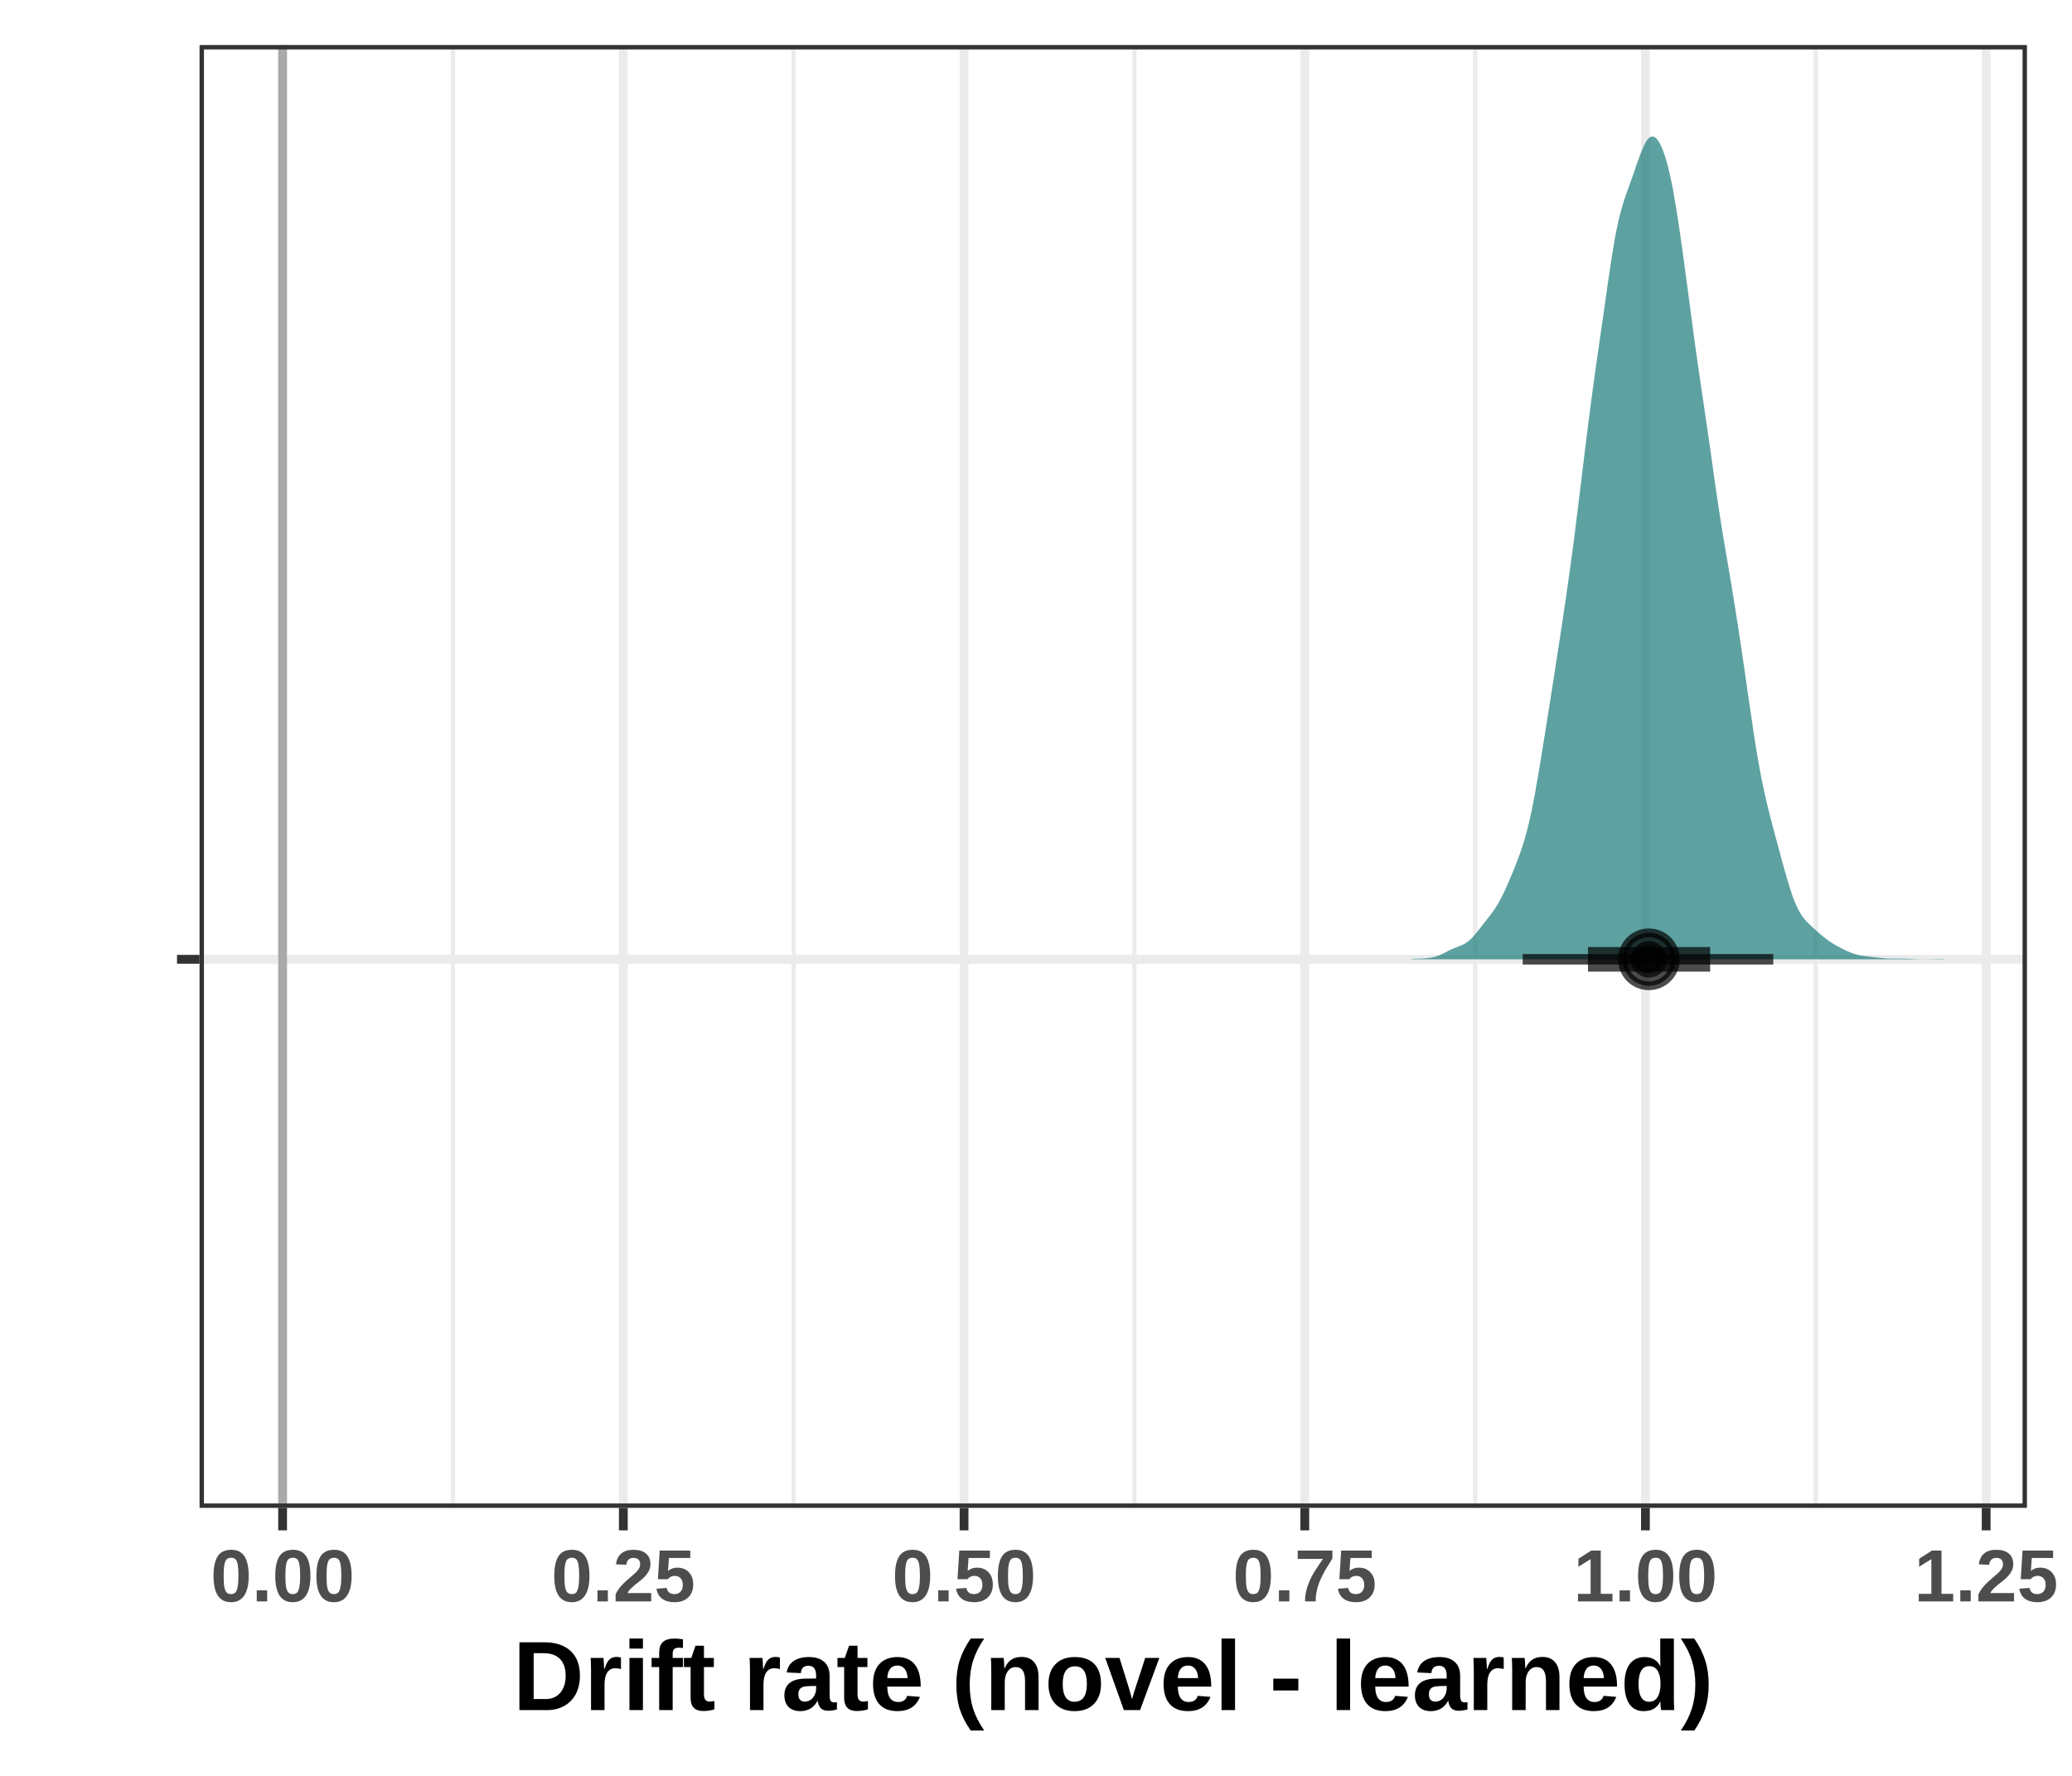
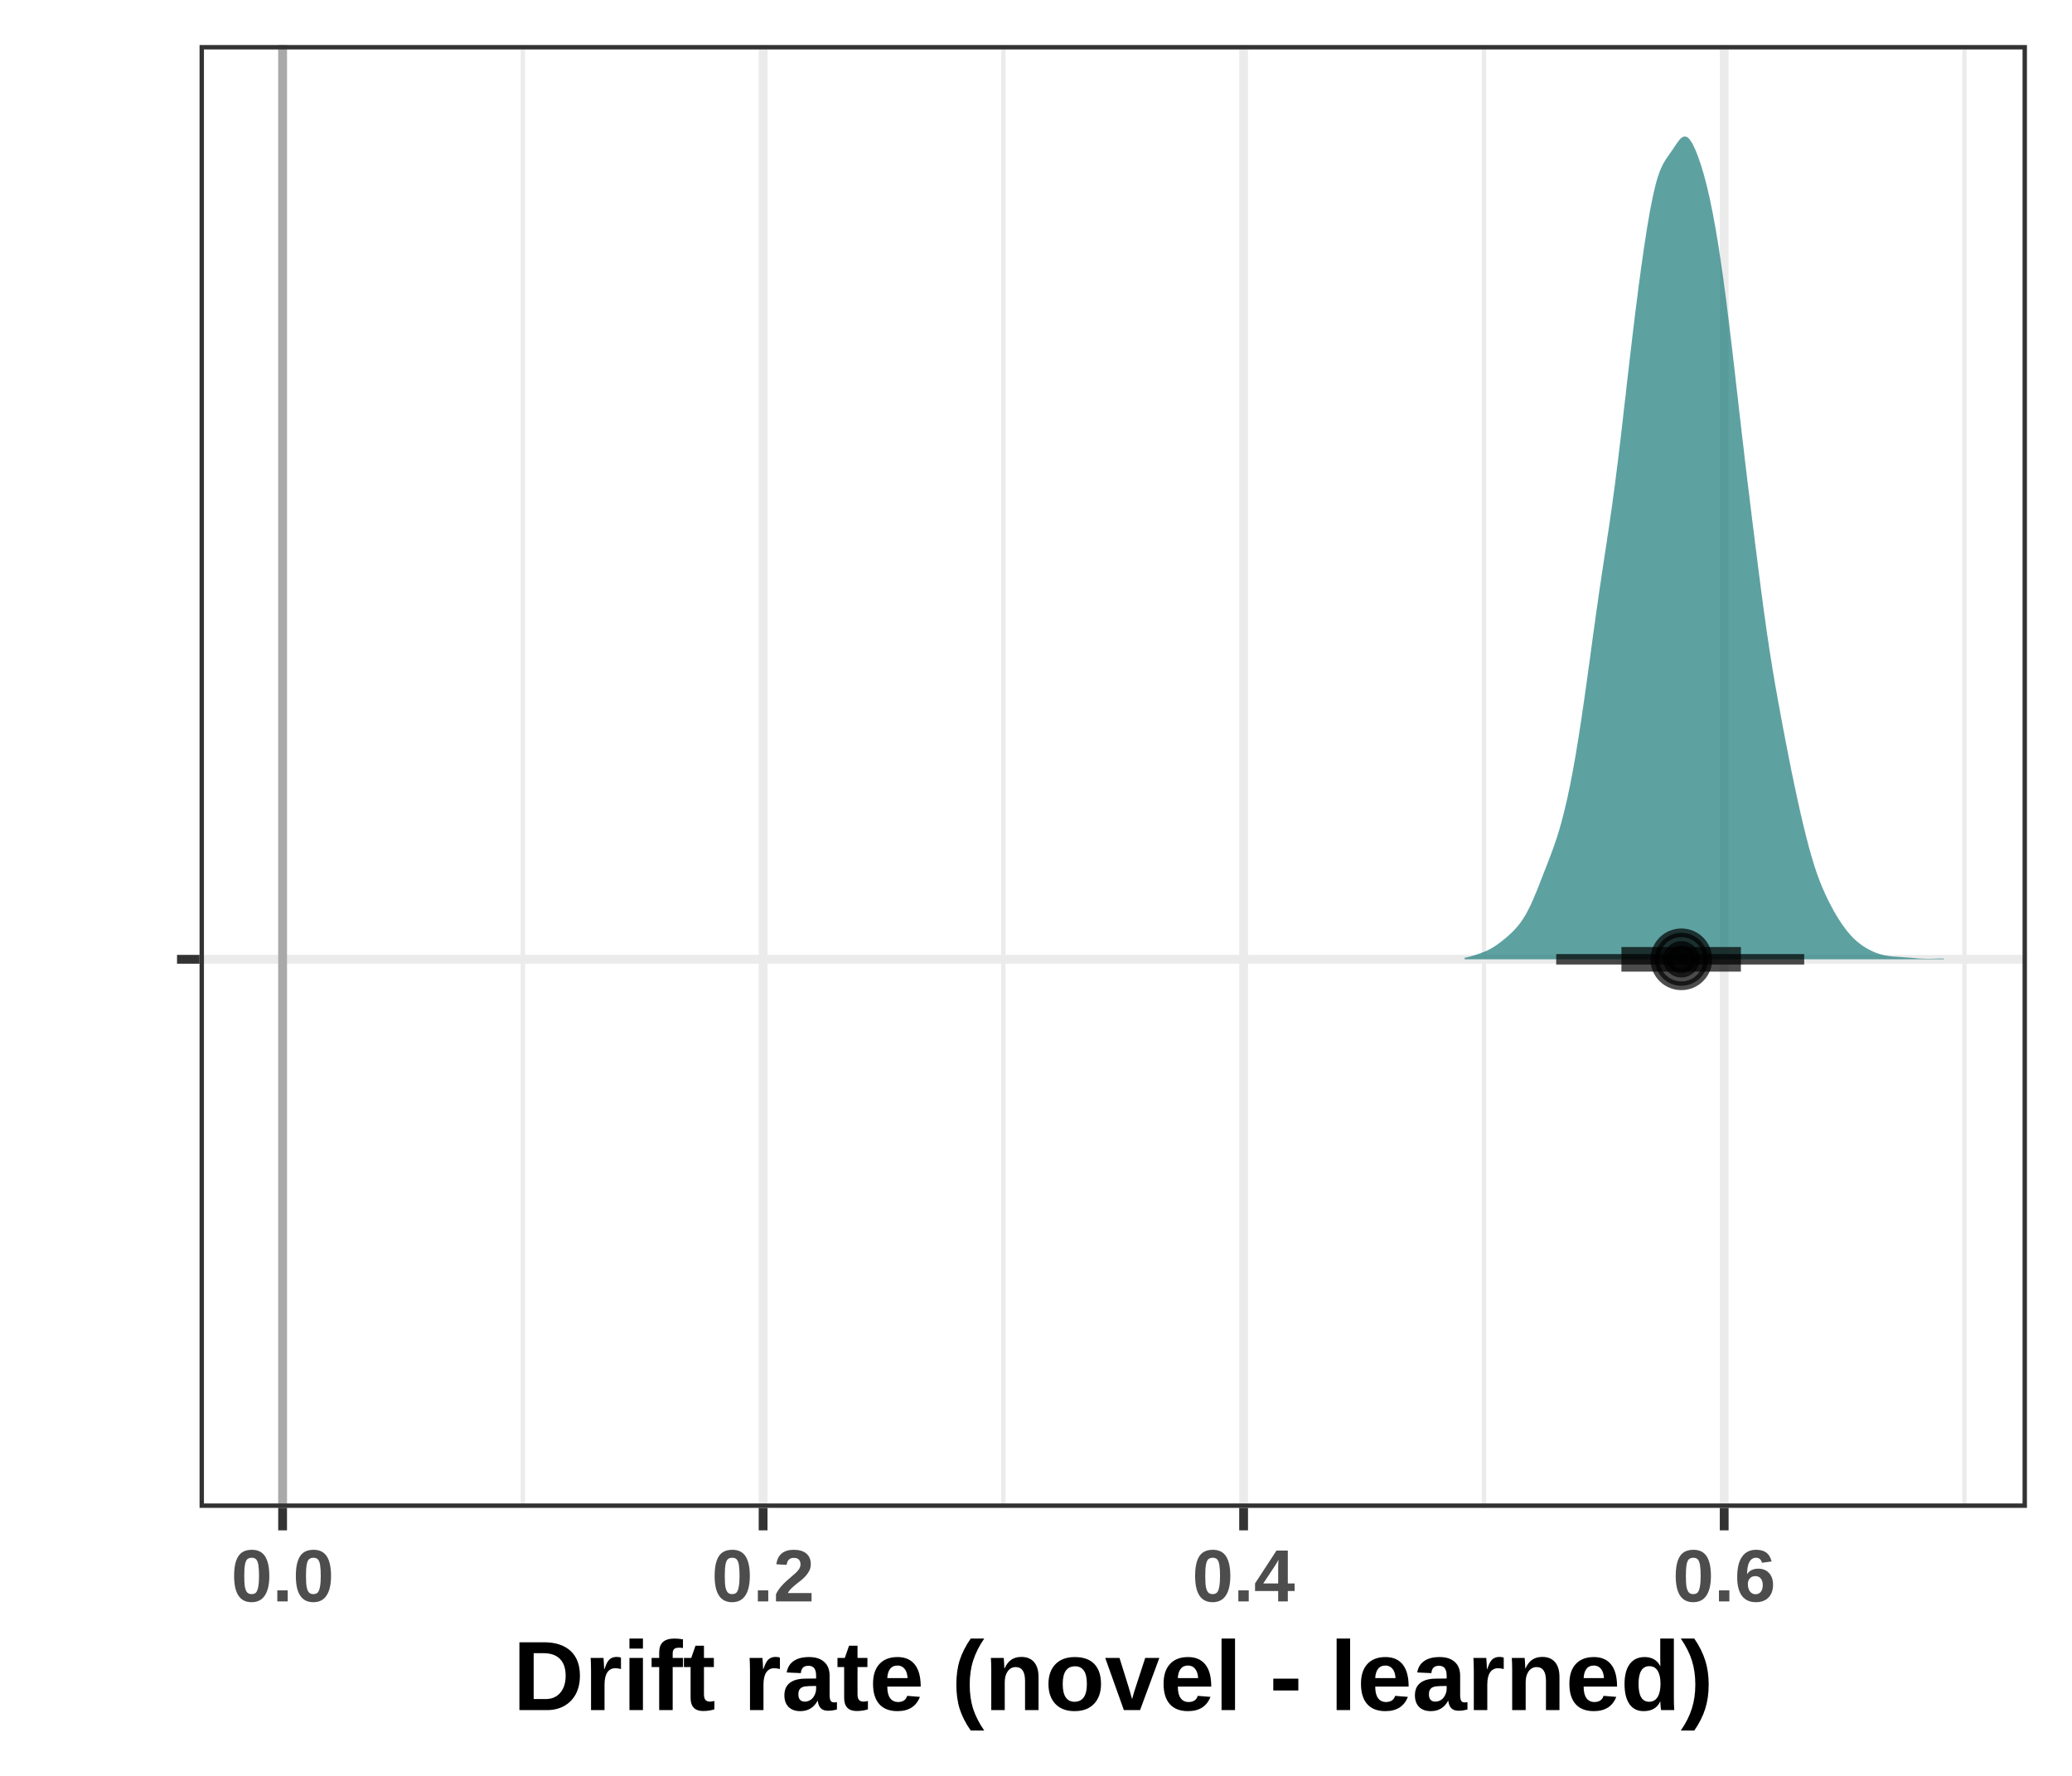
<svg xmlns="http://www.w3.org/2000/svg" width="252.00pt" height="216.00pt" viewBox="0 0 252.00 216.00">
  <g class="svglite">
    <defs>
      <style type="text/css">
    .svglite line, .svglite polyline, .svglite polygon, .svglite path, .svglite rect, .svglite circle {
      fill: none;
      stroke: #000000;
      stroke-linecap: round;
      stroke-linejoin: round;
      stroke-miterlimit: 10.00;
    }
    .svglite text {
      white-space: pre;
    }
    .svglite g.glyphgroup path {
      fill: inherit;
      stroke: none;
    }
  </style>
    </defs>
    <rect width="100%" height="100%" style="stroke: none; fill: #FFFFFF;" />
    <defs>
      <clipPath id="cpMC4wMHwyNTIuMDB8MC4wMHwyMTYuMDA=">
        <rect x="0.00" y="0.00" width="252.00" height="216.00" />
      </clipPath>
    </defs>
    <g clip-path="url(#cpMC4wMHwyNTIuMDB8MC4wMHwyMTYuMDA=)">
      <rect x="0.00" y="0.00" width="252.00" height="216.00" style="stroke-width: 1.07; stroke: #FFFFFF; fill: #FFFFFF;" />
    </g>
    <defs>
      <clipPath id="cpMjQuMjd8MjQ2LjUyfDUuNDh8MTgzLjQw">
        <rect x="24.27" y="5.48" width="222.25" height="177.92" />
      </clipPath>
    </defs>
    <g clip-path="url(#cpMjQuMjd8MjQ2LjUyfDUuNDh8MTgzLjQw)">
      <rect x="24.27" y="5.48" width="222.25" height="177.92" style="stroke-width: 1.07; stroke: none; fill: #FFFFFF;" />
-       <polyline points="55.09,183.40 55.09,5.48 " style="stroke-width: 0.53; stroke: #EBEBEB; stroke-linecap: butt;" />
-       <polyline points="96.53,183.40 96.53,5.48 " style="stroke-width: 0.53; stroke: #EBEBEB; stroke-linecap: butt;" />
-       <polyline points="137.97,183.40 137.97,5.48 " style="stroke-width: 0.53; stroke: #EBEBEB; stroke-linecap: butt;" />
-       <polyline points="179.41,183.40 179.41,5.48 " style="stroke-width: 0.53; stroke: #EBEBEB; stroke-linecap: butt;" />
-       <polyline points="220.84,183.40 220.84,5.48 " style="stroke-width: 0.53; stroke: #EBEBEB; stroke-linecap: butt;" />
+       <polyline points="63.59,183.40 63.59,5.48 " style="stroke-width: 0.53; stroke: #EBEBEB; stroke-linecap: butt;" />
+       <polyline points="122.03,183.40 122.03,5.48 " style="stroke-width: 0.53; stroke: #EBEBEB; stroke-linecap: butt;" />
+       <polyline points="180.48,183.40 180.48,5.48 " style="stroke-width: 0.53; stroke: #EBEBEB; stroke-linecap: butt;" />
+       <polyline points="238.92,183.40 238.92,5.48 " style="stroke-width: 0.53; stroke: #EBEBEB; stroke-linecap: butt;" />
      <polyline points="24.27,116.68 246.52,116.68 " style="stroke-width: 1.07; stroke: #EBEBEB; stroke-linecap: butt;" />
      <polyline points="34.37,183.40 34.37,5.48 " style="stroke-width: 1.07; stroke: #EBEBEB; stroke-linecap: butt;" />
-       <polyline points="75.81,183.40 75.81,5.48 " style="stroke-width: 1.07; stroke: #EBEBEB; stroke-linecap: butt;" />
-       <polyline points="117.25,183.40 117.25,5.48 " style="stroke-width: 1.07; stroke: #EBEBEB; stroke-linecap: butt;" />
-       <polyline points="158.69,183.40 158.69,5.48 " style="stroke-width: 1.07; stroke: #EBEBEB; stroke-linecap: butt;" />
-       <polyline points="200.12,183.40 200.12,5.48 " style="stroke-width: 1.07; stroke: #EBEBEB; stroke-linecap: butt;" />
-       <polyline points="241.56,183.40 241.56,5.48 " style="stroke-width: 1.07; stroke: #EBEBEB; stroke-linecap: butt;" />
-       <polygon points="171.69,116.62 171.82,116.62 171.95,116.62 172.08,116.61 172.21,116.61 172.33,116.61 172.46,116.60 172.59,116.60 172.72,116.59 172.85,116.59 172.98,116.58 173.11,116.58 173.24,116.57 173.37,116.56 173.50,116.55 173.63,116.53 173.76,116.52 173.89,116.50 174.02,116.48 174.15,116.46 174.28,116.43 174.41,116.40 174.54,116.37 174.67,116.33 174.79,116.28 174.92,116.24 175.05,116.19 175.18,116.13 175.31,116.07 175.44,116.01 175.57,115.95 175.70,115.88 175.83,115.82 175.96,115.75 176.09,115.68 176.22,115.62 176.35,115.55 176.48,115.49 176.61,115.43 176.74,115.38 176.87,115.32 177.00,115.27 177.13,115.22 177.25,115.17 177.38,115.12 177.51,115.07 177.64,115.02 177.77,114.97 177.90,114.91 178.03,114.84 178.16,114.77 178.29,114.69 178.42,114.60 178.55,114.51 178.68,114.40 178.81,114.28 178.94,114.16 179.07,114.03 179.20,113.89 179.33,113.74 179.46,113.59 179.58,113.43 179.71,113.27 179.84,113.11 179.97,112.94 180.10,112.78 180.23,112.61 180.36,112.44 180.49,112.28 180.62,112.11 180.75,111.95 180.88,111.78 181.01,111.62 181.14,111.45 181.27,111.28 181.40,111.11 181.53,110.93 181.66,110.75 181.79,110.56 181.92,110.36 182.04,110.16 182.17,109.95 182.30,109.72 182.43,109.49 182.56,109.25 182.69,108.99 182.82,108.73 182.95,108.46 183.08,108.18 183.21,107.89 183.34,107.60 183.47,107.30 183.60,107.00 183.73,106.69 183.86,106.38 183.99,106.07 184.12,105.76 184.25,105.44 184.37,105.11 184.50,104.78 184.63,104.44 184.76,104.09 184.89,103.73 185.02,103.36 185.15,102.97 185.28,102.56 185.41,102.13 185.54,101.67 185.67,101.20 185.80,100.69 185.93,100.16 186.06,99.60 186.19,99.01 186.32,98.39 186.45,97.75 186.58,97.08 186.71,96.39 186.83,95.67 186.96,94.94 187.09,94.19 187.22,93.42 187.35,92.64 187.48,91.85 187.61,91.05 187.74,90.24 187.87,89.43 188.00,88.61 188.13,87.80 188.26,86.98 188.39,86.16 188.52,85.33 188.65,84.51 188.78,83.69 188.91,82.86 189.04,82.04 189.16,81.21 189.29,80.38 189.42,79.54 189.55,78.70 189.68,77.86 189.81,77.01 189.94,76.15 190.07,75.28 190.20,74.41 190.33,73.53 190.46,72.64 190.59,71.74 190.72,70.82 190.85,69.90 190.98,68.96 191.11,68.02 191.24,67.05 191.37,66.08 191.50,65.08 191.62,64.08 191.75,63.05 191.88,62.02 192.01,60.97 192.14,59.91 192.27,58.85 192.40,57.77 192.53,56.70 192.66,55.63 192.79,54.56 192.92,53.51 193.05,52.46 193.18,51.43 193.31,50.42 193.44,49.42 193.57,48.45 193.70,47.49 193.83,46.55 193.95,45.62 194.08,44.71 194.21,43.80 194.34,42.90 194.47,42.00 194.60,41.10 194.73,40.20 194.86,39.30 194.99,38.38 195.12,37.47 195.25,36.55 195.38,35.64 195.51,34.73 195.64,33.84 195.77,32.96 195.90,32.09 196.03,31.26 196.16,30.46 196.29,29.69 196.41,28.97 196.54,28.29 196.67,27.65 196.80,27.05 196.93,26.49 197.06,25.97 197.19,25.49 197.32,25.03 197.45,24.61 197.58,24.21 197.71,23.82 197.84,23.45 197.97,23.09 198.10,22.73 198.23,22.37 198.36,22.00 198.49,21.64 198.62,21.27 198.75,20.90 198.87,20.53 199.00,20.15 199.13,19.78 199.26,19.42 199.39,19.06 199.52,18.72 199.65,18.39 199.78,18.07 199.91,17.78 200.04,17.52 200.17,17.28 200.30,17.08 200.43,16.91 200.56,16.78 200.69,16.68 200.82,16.62 200.95,16.60 201.08,16.61 201.20,16.66 201.33,16.74 201.46,16.85 201.59,17.01 201.72,17.19 201.85,17.41 201.98,17.66 202.11,17.95 202.24,18.26 202.37,18.62 202.50,19.00 202.63,19.42 202.76,19.88 202.89,20.38 203.02,20.92 203.15,21.49 203.28,22.10 203.41,22.75 203.54,23.44 203.66,24.16 203.79,24.92 203.92,25.71 204.05,26.53 204.18,27.39 204.31,28.27 204.44,29.17 204.57,30.09 204.70,31.03 204.83,31.98 204.96,32.95 205.09,33.92 205.22,34.90 205.35,35.88 205.48,36.86 205.61,37.83 205.74,38.80 205.87,39.76 205.99,40.71 206.12,41.65 206.25,42.58 206.38,43.50 206.51,44.41 206.64,45.30 206.77,46.19 206.90,47.08 207.03,47.96 207.16,48.84 207.29,49.72 207.42,50.61 207.55,51.50 207.68,52.39 207.81,53.29 207.94,54.20 208.07,55.11 208.20,56.02 208.33,56.93 208.45,57.84 208.58,58.74 208.71,59.63 208.84,60.51 208.97,61.38 209.10,62.23 209.23,63.07 209.36,63.89 209.49,64.69 209.62,65.49 209.75,66.27 209.88,67.04 210.01,67.80 210.14,68.57 210.27,69.33 210.40,70.09 210.53,70.86 210.66,71.63 210.78,72.42 210.91,73.21 211.04,74.02 211.17,74.84 211.30,75.67 211.43,76.51 211.56,77.36 211.69,78.23 211.82,79.10 211.95,79.98 212.08,80.87 212.21,81.77 212.34,82.67 212.47,83.57 212.60,84.47 212.73,85.36 212.86,86.25 212.99,87.13 213.12,88.00 213.24,88.86 213.37,89.70 213.50,90.52 213.63,91.31 213.76,92.08 213.89,92.83 214.02,93.55 214.15,94.24 214.28,94.90 214.41,95.54 214.54,96.15 214.67,96.74 214.80,97.31 214.93,97.86 215.06,98.39 215.19,98.90 215.32,99.41 215.45,99.90 215.57,100.39 215.70,100.88 215.83,101.36 215.96,101.85 216.09,102.33 216.22,102.81 216.35,103.29 216.48,103.77 216.61,104.25 216.74,104.73 216.87,105.20 217.00,105.67 217.13,106.14 217.26,106.59 217.39,107.03 217.52,107.46 217.65,107.88 217.78,108.29 217.91,108.67 218.03,109.04 218.16,109.39 218.29,109.71 218.42,110.02 218.55,110.30 218.68,110.57 218.81,110.81 218.94,111.04 219.07,111.25 219.20,111.44 219.33,111.62 219.46,111.78 219.59,111.93 219.72,112.08 219.85,112.21 219.98,112.34 220.11,112.47 220.24,112.59 220.36,112.71 220.49,112.83 220.62,112.95 220.75,113.06 220.88,113.18 221.01,113.29 221.14,113.41 221.27,113.52 221.40,113.63 221.53,113.74 221.66,113.85 221.79,113.96 221.92,114.06 222.05,114.16 222.18,114.26 222.31,114.35 222.44,114.45 222.57,114.53 222.70,114.62 222.82,114.70 222.95,114.78 223.08,114.86 223.21,114.94 223.34,115.01 223.47,115.08 223.60,115.15 223.73,115.22 223.86,115.29 223.99,115.36 224.12,115.42 224.25,115.49 224.38,115.55 224.51,115.61 224.64,115.67 224.77,115.73 224.90,115.78 225.03,115.84 225.16,115.89 225.28,115.93 225.41,115.98 225.54,116.02 225.67,116.06 225.80,116.10 225.93,116.13 226.06,116.16 226.19,116.19 226.32,116.22 226.45,116.24 226.58,116.26 226.71,116.28 226.84,116.30 226.97,116.31 227.10,116.33 227.23,116.34 227.36,116.36 227.49,116.37 227.61,116.39 227.74,116.40 227.87,116.42 228.00,116.43 228.13,116.44 228.26,116.46 228.39,116.47 228.52,116.49 228.65,116.50 228.78,116.52 228.91,116.53 229.04,116.54 229.17,116.55 229.30,116.56 229.43,116.57 229.56,116.58 229.69,116.58 229.82,116.59 229.95,116.59 230.07,116.59 230.20,116.59 230.33,116.59 230.46,116.59 230.59,116.59 230.72,116.59 230.85,116.59 230.98,116.59 231.11,116.59 231.24,116.59 231.37,116.59 231.50,116.59 231.63,116.60 231.76,116.60 231.89,116.60 232.02,116.61 232.15,116.61 232.28,116.62 232.40,116.62 232.53,116.63 232.66,116.64 232.79,116.64 232.92,116.65 233.05,116.65 233.18,116.66 233.31,116.66 233.44,116.66 233.57,116.66 233.70,116.67 233.83,116.67 233.96,116.67 234.09,116.67 234.22,116.67 234.35,116.67 234.48,116.67 234.61,116.67 234.74,116.66 234.86,116.66 234.99,116.66 235.12,116.66 235.25,116.65 235.38,116.65 235.51,116.65 235.64,116.65 235.77,116.64 235.90,116.64 236.03,116.64 236.16,116.64 236.29,116.64 236.42,116.64 236.42,116.68 236.29,116.68 236.16,116.68 236.03,116.68 235.90,116.68 235.77,116.68 235.64,116.68 235.51,116.68 235.38,116.68 235.25,116.68 235.12,116.68 234.99,116.68 234.86,116.68 234.74,116.68 234.61,116.68 234.48,116.68 234.35,116.68 234.22,116.68 234.09,116.68 233.96,116.68 233.83,116.68 233.70,116.68 233.57,116.68 233.44,116.68 233.31,116.68 233.18,116.68 233.05,116.68 232.92,116.68 232.79,116.68 232.66,116.68 232.53,116.68 232.40,116.68 232.28,116.68 232.15,116.68 232.02,116.68 231.89,116.68 231.76,116.68 231.63,116.68 231.50,116.68 231.37,116.68 231.24,116.68 231.11,116.68 230.98,116.68 230.85,116.68 230.72,116.68 230.59,116.68 230.46,116.68 230.33,116.68 230.20,116.68 230.07,116.68 229.95,116.68 229.82,116.68 229.69,116.68 229.56,116.68 229.43,116.68 229.30,116.68 229.17,116.68 229.04,116.68 228.91,116.68 228.78,116.68 228.65,116.68 228.52,116.68 228.39,116.68 228.26,116.68 228.13,116.68 228.00,116.68 227.87,116.68 227.74,116.68 227.61,116.68 227.49,116.68 227.36,116.68 227.23,116.68 227.10,116.68 226.97,116.68 226.84,116.68 226.71,116.68 226.58,116.68 226.45,116.68 226.32,116.68 226.19,116.68 226.06,116.68 225.93,116.68 225.80,116.68 225.67,116.68 225.54,116.68 225.41,116.68 225.28,116.68 225.16,116.68 225.03,116.68 224.90,116.68 224.77,116.68 224.64,116.68 224.51,116.68 224.38,116.68 224.25,116.68 224.12,116.68 223.99,116.68 223.86,116.68 223.73,116.68 223.60,116.68 223.47,116.68 223.34,116.68 223.21,116.68 223.08,116.68 222.95,116.68 222.82,116.68 222.70,116.68 222.57,116.68 222.44,116.68 222.31,116.68 222.18,116.68 222.05,116.68 221.92,116.68 221.79,116.68 221.66,116.68 221.53,116.68 221.40,116.68 221.27,116.68 221.14,116.68 221.01,116.68 220.88,116.68 220.75,116.68 220.62,116.68 220.49,116.68 220.36,116.68 220.24,116.68 220.11,116.68 219.98,116.68 219.85,116.68 219.72,116.68 219.59,116.68 219.46,116.68 219.33,116.68 219.20,116.68 219.07,116.68 218.94,116.68 218.81,116.68 218.68,116.68 218.55,116.68 218.42,116.68 218.29,116.68 218.16,116.68 218.03,116.68 217.91,116.68 217.78,116.68 217.65,116.68 217.52,116.68 217.39,116.68 217.26,116.68 217.13,116.68 217.00,116.68 216.87,116.68 216.74,116.68 216.61,116.68 216.48,116.68 216.35,116.68 216.22,116.68 216.09,116.68 215.96,116.68 215.83,116.68 215.70,116.68 215.57,116.68 215.45,116.68 215.32,116.68 215.19,116.68 215.06,116.68 214.93,116.68 214.80,116.68 214.67,116.68 214.54,116.68 214.41,116.68 214.28,116.68 214.15,116.68 214.02,116.68 213.89,116.68 213.76,116.68 213.63,116.68 213.50,116.68 213.37,116.68 213.24,116.68 213.12,116.68 212.99,116.68 212.86,116.68 212.73,116.68 212.60,116.68 212.47,116.68 212.34,116.68 212.21,116.68 212.08,116.68 211.95,116.68 211.82,116.68 211.69,116.68 211.56,116.68 211.43,116.68 211.30,116.68 211.17,116.68 211.04,116.68 210.91,116.68 210.78,116.68 210.66,116.68 210.53,116.68 210.40,116.68 210.27,116.68 210.14,116.68 210.01,116.68 209.88,116.68 209.75,116.68 209.62,116.68 209.49,116.68 209.36,116.68 209.23,116.68 209.10,116.68 208.97,116.68 208.84,116.68 208.71,116.68 208.58,116.68 208.45,116.68 208.33,116.68 208.20,116.68 208.07,116.68 207.94,116.68 207.81,116.68 207.68,116.68 207.55,116.68 207.42,116.68 207.29,116.68 207.16,116.68 207.03,116.68 206.90,116.68 206.77,116.68 206.64,116.68 206.51,116.68 206.38,116.68 206.25,116.68 206.12,116.68 205.99,116.68 205.87,116.68 205.74,116.68 205.61,116.68 205.48,116.68 205.35,116.68 205.22,116.68 205.09,116.68 204.96,116.68 204.83,116.68 204.70,116.68 204.57,116.68 204.44,116.68 204.31,116.68 204.18,116.68 204.05,116.68 203.92,116.68 203.79,116.68 203.66,116.68 203.54,116.68 203.41,116.68 203.28,116.68 203.15,116.68 203.02,116.68 202.89,116.68 202.76,116.68 202.63,116.68 202.50,116.68 202.37,116.68 202.24,116.68 202.11,116.68 201.98,116.68 201.85,116.68 201.72,116.68 201.59,116.68 201.46,116.68 201.33,116.68 201.20,116.68 201.08,116.68 200.95,116.68 200.82,116.68 200.69,116.68 200.56,116.68 200.43,116.68 200.30,116.68 200.17,116.68 200.04,116.68 199.91,116.68 199.78,116.68 199.65,116.68 199.52,116.68 199.39,116.68 199.26,116.68 199.13,116.68 199.00,116.68 198.87,116.68 198.75,116.68 198.62,116.68 198.49,116.68 198.36,116.68 198.23,116.68 198.10,116.68 197.97,116.68 197.84,116.68 197.71,116.68 197.58,116.68 197.45,116.68 197.32,116.68 197.19,116.68 197.06,116.68 196.93,116.68 196.80,116.68 196.67,116.68 196.54,116.68 196.41,116.68 196.29,116.68 196.16,116.68 196.03,116.68 195.90,116.68 195.77,116.68 195.64,116.68 195.51,116.68 195.38,116.68 195.25,116.68 195.12,116.68 194.99,116.68 194.86,116.68 194.73,116.68 194.60,116.68 194.47,116.68 194.34,116.68 194.21,116.68 194.08,116.68 193.95,116.68 193.83,116.68 193.70,116.68 193.57,116.68 193.44,116.68 193.31,116.68 193.18,116.68 193.05,116.68 192.92,116.68 192.79,116.68 192.66,116.68 192.53,116.68 192.40,116.68 192.27,116.68 192.14,116.68 192.01,116.68 191.88,116.68 191.75,116.68 191.62,116.68 191.50,116.68 191.37,116.68 191.24,116.68 191.11,116.68 190.98,116.68 190.85,116.68 190.72,116.68 190.59,116.68 190.46,116.68 190.33,116.68 190.20,116.68 190.07,116.68 189.94,116.68 189.81,116.68 189.68,116.68 189.55,116.68 189.42,116.68 189.29,116.68 189.16,116.68 189.04,116.68 188.91,116.68 188.78,116.68 188.65,116.68 188.52,116.68 188.39,116.68 188.26,116.68 188.13,116.68 188.00,116.68 187.87,116.68 187.74,116.68 187.61,116.68 187.48,116.68 187.35,116.68 187.22,116.68 187.09,116.68 186.96,116.68 186.83,116.68 186.71,116.68 186.58,116.68 186.45,116.68 186.32,116.68 186.19,116.68 186.06,116.68 185.93,116.68 185.80,116.68 185.67,116.68 185.54,116.68 185.41,116.68 185.28,116.68 185.15,116.68 185.02,116.68 184.89,116.68 184.76,116.68 184.63,116.68 184.50,116.68 184.37,116.68 184.25,116.68 184.12,116.68 183.99,116.68 183.86,116.68 183.73,116.68 183.60,116.68 183.47,116.68 183.34,116.68 183.21,116.68 183.08,116.68 182.95,116.68 182.82,116.68 182.69,116.68 182.56,116.68 182.43,116.68 182.30,116.68 182.17,116.68 182.04,116.68 181.92,116.68 181.79,116.68 181.66,116.68 181.53,116.68 181.40,116.68 181.27,116.68 181.14,116.68 181.01,116.68 180.88,116.68 180.75,116.68 180.62,116.68 180.49,116.68 180.36,116.68 180.23,116.68 180.10,116.68 179.97,116.68 179.84,116.68 179.71,116.68 179.58,116.68 179.46,116.68 179.33,116.68 179.20,116.68 179.07,116.68 178.94,116.68 178.81,116.68 178.68,116.68 178.55,116.68 178.42,116.68 178.29,116.68 178.16,116.68 178.03,116.68 177.90,116.68 177.77,116.68 177.64,116.68 177.51,116.68 177.38,116.68 177.25,116.68 177.13,116.68 177.00,116.68 176.87,116.68 176.74,116.68 176.61,116.68 176.48,116.68 176.35,116.68 176.22,116.68 176.09,116.68 175.96,116.68 175.83,116.68 175.70,116.68 175.57,116.68 175.44,116.68 175.31,116.68 175.18,116.68 175.05,116.68 174.92,116.68 174.79,116.68 174.67,116.68 174.54,116.68 174.41,116.68 174.28,116.68 174.15,116.68 174.02,116.68 173.89,116.68 173.76,116.68 173.63,116.68 173.50,116.68 173.37,116.68 173.24,116.68 173.11,116.68 172.98,116.68 172.85,116.68 172.72,116.68 172.59,116.68 172.46,116.68 172.33,116.68 172.21,116.68 172.08,116.68 171.95,116.68 171.82,116.68 171.69,116.68 " style="stroke-width: 2.13; stroke: none; fill: #1A7A7A; fill-opacity: 0.70;" />
-       <line x1="185.19" y1="116.68" x2="215.67" y2="116.68" style="stroke-width: 1.28; stroke: #000000; stroke-opacity: 0.70; stroke-linecap: butt;" />
-       <line x1="193.13" y1="116.68" x2="207.99" y2="116.68" style="stroke-width: 2.99; stroke: #000000; stroke-opacity: 0.70; stroke-linecap: butt;" />
-       <circle cx="200.54" cy="116.68" r="1.68" style="stroke-width: 1.06; stroke: #000000; stroke-opacity: 0.70; fill: #000000; fill-opacity: 0.70;" />
-       <circle cx="200.54" cy="116.68" r="3.22" style="stroke-width: 1.06; stroke: #000000; stroke-opacity: 0.70; fill: #000000; fill-opacity: 0.70;" />
+       <polyline points="92.81,183.40 92.81,5.48 " style="stroke-width: 1.07; stroke: #EBEBEB; stroke-linecap: butt;" />
+       <polyline points="151.25,183.40 151.25,5.48 " style="stroke-width: 1.07; stroke: #EBEBEB; stroke-linecap: butt;" />
+       <polyline points="209.70,183.40 209.70,5.48 " style="stroke-width: 1.07; stroke: #EBEBEB; stroke-linecap: butt;" />
+       <polygon points="178.13,116.49 178.25,116.47 178.37,116.44 178.48,116.42 178.60,116.39 178.72,116.36 178.83,116.33 178.95,116.30 179.07,116.26 179.18,116.23 179.30,116.19 179.42,116.16 179.53,116.12 179.65,116.08 179.77,116.04 179.88,116.00 180.00,115.96 180.12,115.92 180.23,115.87 180.35,115.83 180.47,115.78 180.58,115.74 180.70,115.69 180.82,115.63 180.93,115.58 181.05,115.52 181.17,115.46 181.28,115.40 181.40,115.34 181.52,115.27 181.63,115.20 181.75,115.12 181.87,115.05 181.98,114.97 182.10,114.89 182.21,114.80 182.33,114.72 182.45,114.63 182.56,114.54 182.68,114.45 182.80,114.36 182.91,114.26 183.03,114.17 183.15,114.07 183.26,113.97 183.38,113.87 183.50,113.76 183.61,113.66 183.73,113.55 183.85,113.44 183.96,113.33 184.08,113.21 184.20,113.09 184.31,112.96 184.43,112.83 184.55,112.69 184.66,112.55 184.78,112.41 184.90,112.25 185.01,112.09 185.13,111.92 185.25,111.75 185.36,111.56 185.48,111.37 185.60,111.17 185.71,110.96 185.83,110.74 185.94,110.51 186.06,110.28 186.18,110.03 186.29,109.78 186.41,109.52 186.53,109.25 186.64,108.97 186.76,108.69 186.88,108.41 186.99,108.12 187.11,107.83 187.23,107.53 187.34,107.23 187.46,106.93 187.58,106.63 187.69,106.33 187.81,106.04 187.93,105.74 188.04,105.44 188.16,105.14 188.28,104.83 188.39,104.53 188.51,104.23 188.63,103.92 188.74,103.60 188.86,103.29 188.98,102.96 189.09,102.63 189.21,102.28 189.33,101.93 189.44,101.57 189.56,101.19 189.68,100.80 189.79,100.40 189.91,99.98 190.02,99.55 190.14,99.10 190.26,98.63 190.37,98.15 190.49,97.65 190.61,97.14 190.72,96.60 190.84,96.05 190.96,95.48 191.07,94.89 191.19,94.29 191.31,93.66 191.42,93.02 191.54,92.36 191.66,91.68 191.77,90.99 191.89,90.27 192.01,89.54 192.12,88.80 192.24,88.04 192.36,87.26 192.47,86.47 192.59,85.67 192.71,84.86 192.82,84.04 192.94,83.21 193.06,82.37 193.17,81.53 193.29,80.68 193.41,79.83 193.52,78.97 193.64,78.12 193.75,77.27 193.87,76.43 193.99,75.59 194.10,74.75 194.22,73.93 194.34,73.11 194.45,72.30 194.57,71.50 194.69,70.71 194.80,69.93 194.92,69.15 195.04,68.38 195.15,67.62 195.27,66.85 195.39,66.08 195.50,65.31 195.62,64.53 195.74,63.74 195.85,62.95 195.97,62.13 196.09,61.30 196.20,60.45 196.32,59.59 196.44,58.70 196.55,57.80 196.67,56.87 196.79,55.93 196.90,54.98 197.02,54.01 197.14,53.02 197.25,52.03 197.37,51.02 197.48,50.01 197.60,49.00 197.72,47.98 197.83,46.96 197.95,45.94 198.07,44.93 198.18,43.93 198.30,42.92 198.42,41.93 198.53,40.95 198.65,39.98 198.77,39.02 198.88,38.07 199.00,37.14 199.12,36.22 199.23,35.31 199.35,34.42 199.47,33.55 199.58,32.69 199.70,31.85 199.82,31.03 199.93,30.23 200.05,29.45 200.17,28.69 200.28,27.95 200.40,27.24 200.52,26.55 200.63,25.89 200.75,25.26 200.87,24.66 200.98,24.09 201.10,23.55 201.22,23.04 201.33,22.57 201.45,22.13 201.56,21.73 201.68,21.36 201.80,21.02 201.91,20.72 202.03,20.44 202.15,20.19 202.26,19.96 202.38,19.75 202.50,19.55 202.61,19.37 202.73,19.19 202.85,19.03 202.96,18.86 203.08,18.69 203.20,18.53 203.31,18.36 203.43,18.19 203.55,18.01 203.66,17.84 203.78,17.66 203.90,17.49 204.01,17.33 204.13,17.17 204.25,17.02 204.36,16.89 204.48,16.79 204.60,16.70 204.71,16.64 204.83,16.61 204.95,16.60 205.06,16.62 205.18,16.67 205.29,16.75 205.41,16.86 205.53,17.00 205.64,17.16 205.76,17.34 205.88,17.55 205.99,17.79 206.11,18.04 206.23,18.30 206.34,18.59 206.46,18.89 206.58,19.21 206.69,19.54 206.81,19.88 206.93,20.25 207.04,20.63 207.16,21.02 207.28,21.44 207.39,21.87 207.51,22.32 207.63,22.79 207.74,23.28 207.86,23.79 207.98,24.32 208.09,24.87 208.21,25.45 208.33,26.04 208.44,26.66 208.56,27.30 208.68,27.96 208.79,28.64 208.91,29.35 209.03,30.08 209.14,30.83 209.26,31.60 209.37,32.39 209.49,33.20 209.61,34.04 209.72,34.89 209.84,35.77 209.96,36.67 210.07,37.58 210.19,38.52 210.31,39.46 210.42,40.43 210.54,41.41 210.66,42.40 210.77,43.40 210.89,44.41 211.01,45.42 211.12,46.44 211.24,47.46 211.36,48.48 211.47,49.51 211.59,50.52 211.71,51.54 211.82,52.55 211.94,53.55 212.06,54.55 212.17,55.53 212.29,56.52 212.41,57.49 212.52,58.46 212.64,59.42 212.76,60.37 212.87,61.32 212.99,62.27 213.10,63.21 213.22,64.14 213.34,65.08 213.45,66.01 213.57,66.94 213.69,67.86 213.80,68.78 213.92,69.70 214.04,70.60 214.15,71.50 214.27,72.39 214.39,73.27 214.50,74.14 214.62,74.99 214.74,75.83 214.85,76.65 214.97,77.45 215.09,78.24 215.20,79.00 215.32,79.76 215.44,80.49 215.55,81.21 215.67,81.91 215.79,82.60 215.90,83.28 216.02,83.94 216.14,84.60 216.25,85.25 216.37,85.89 216.49,86.52 216.60,87.15 216.72,87.77 216.83,88.39 216.95,89.01 217.07,89.62 217.18,90.23 217.30,90.83 217.42,91.43 217.53,92.02 217.65,92.61 217.77,93.19 217.88,93.77 218.00,94.34 218.12,94.91 218.23,95.47 218.35,96.02 218.47,96.56 218.58,97.10 218.70,97.63 218.82,98.16 218.93,98.67 219.05,99.18 219.17,99.69 219.28,100.18 219.40,100.67 219.52,101.14 219.63,101.61 219.75,102.07 219.87,102.52 219.98,102.96 220.10,103.38 220.22,103.80 220.33,104.20 220.45,104.60 220.57,104.98 220.68,105.35 220.80,105.70 220.91,106.05 221.03,106.38 221.15,106.70 221.26,107.01 221.38,107.32 221.50,107.61 221.61,107.89 221.73,108.16 221.85,108.43 221.96,108.69 222.08,108.94 222.20,109.19 222.31,109.43 222.43,109.66 222.55,109.89 222.66,110.11 222.78,110.33 222.90,110.55 223.01,110.76 223.13,110.97 223.25,111.17 223.36,111.37 223.48,111.56 223.60,111.75 223.71,111.93 223.83,112.11 223.95,112.29 224.06,112.46 224.18,112.62 224.30,112.78 224.41,112.94 224.53,113.09 224.64,113.24 224.76,113.38 224.88,113.52 224.99,113.65 225.11,113.78 225.23,113.91 225.34,114.03 225.46,114.15 225.58,114.26 225.69,114.36 225.81,114.47 225.93,114.57 226.04,114.66 226.16,114.75 226.28,114.84 226.39,114.93 226.51,115.01 226.63,115.09 226.74,115.16 226.86,115.24 226.98,115.31 227.09,115.37 227.21,115.44 227.33,115.50 227.44,115.56 227.56,115.62 227.68,115.68 227.79,115.73 227.91,115.78 228.03,115.83 228.14,115.88 228.26,115.92 228.38,115.96 228.49,116.00 228.61,116.04 228.72,116.07 228.84,116.10 228.96,116.13 229.07,116.16 229.19,116.19 229.31,116.21 229.42,116.23 229.54,116.25 229.66,116.27 229.77,116.29 229.89,116.30 230.01,116.31 230.12,116.33 230.24,116.34 230.36,116.35 230.47,116.36 230.59,116.36 230.71,116.37 230.82,116.38 230.94,116.39 231.06,116.40 231.17,116.40 231.29,116.41 231.41,116.42 231.52,116.43 231.64,116.44 231.76,116.45 231.87,116.46 231.99,116.46 232.11,116.47 232.22,116.48 232.34,116.49 232.45,116.50 232.57,116.51 232.69,116.52 232.80,116.53 232.92,116.54 233.04,116.55 233.15,116.56 233.27,116.57 233.39,116.58 233.50,116.59 233.62,116.59 233.74,116.60 233.85,116.60 233.97,116.61 234.09,116.61 234.20,116.61 234.32,116.62 234.44,116.62 234.55,116.62 234.67,116.62 234.79,116.62 234.90,116.61 235.02,116.61 235.14,116.61 235.25,116.61 235.37,116.60 235.49,116.60 235.60,116.60 235.72,116.60 235.84,116.59 235.95,116.59 236.07,116.59 236.19,116.59 236.30,116.59 236.42,116.59 236.42,116.68 236.30,116.68 236.19,116.68 236.07,116.68 235.95,116.68 235.84,116.68 235.72,116.68 235.60,116.68 235.49,116.68 235.37,116.68 235.25,116.68 235.14,116.68 235.02,116.68 234.90,116.68 234.79,116.68 234.67,116.68 234.55,116.68 234.44,116.68 234.32,116.68 234.20,116.68 234.09,116.68 233.97,116.68 233.85,116.68 233.74,116.68 233.62,116.68 233.50,116.68 233.39,116.68 233.27,116.68 233.15,116.68 233.04,116.68 232.92,116.68 232.80,116.68 232.69,116.68 232.57,116.68 232.45,116.68 232.34,116.68 232.22,116.68 232.11,116.68 231.99,116.68 231.87,116.68 231.76,116.68 231.64,116.68 231.52,116.68 231.41,116.68 231.29,116.68 231.17,116.68 231.06,116.68 230.94,116.68 230.82,116.68 230.71,116.68 230.59,116.68 230.47,116.68 230.36,116.68 230.24,116.68 230.12,116.68 230.01,116.68 229.89,116.68 229.77,116.68 229.66,116.68 229.54,116.68 229.42,116.68 229.31,116.68 229.19,116.68 229.07,116.68 228.96,116.68 228.84,116.68 228.72,116.68 228.61,116.68 228.49,116.68 228.38,116.68 228.26,116.68 228.14,116.68 228.03,116.68 227.91,116.68 227.79,116.68 227.68,116.68 227.56,116.68 227.44,116.68 227.33,116.68 227.21,116.68 227.09,116.68 226.98,116.68 226.86,116.68 226.74,116.68 226.63,116.68 226.51,116.68 226.39,116.68 226.28,116.68 226.16,116.68 226.04,116.68 225.93,116.68 225.81,116.68 225.69,116.68 225.58,116.68 225.46,116.68 225.34,116.68 225.23,116.68 225.11,116.68 224.99,116.68 224.88,116.68 224.76,116.68 224.64,116.68 224.53,116.68 224.41,116.68 224.30,116.68 224.18,116.68 224.06,116.68 223.95,116.68 223.83,116.68 223.71,116.68 223.60,116.68 223.48,116.68 223.36,116.68 223.25,116.68 223.13,116.68 223.01,116.68 222.90,116.68 222.78,116.68 222.66,116.68 222.55,116.68 222.43,116.68 222.31,116.68 222.20,116.68 222.08,116.68 221.96,116.68 221.85,116.68 221.73,116.68 221.61,116.68 221.50,116.68 221.38,116.68 221.26,116.68 221.15,116.68 221.03,116.68 220.91,116.68 220.80,116.68 220.68,116.68 220.57,116.68 220.45,116.68 220.33,116.68 220.22,116.68 220.10,116.68 219.98,116.68 219.87,116.68 219.75,116.68 219.63,116.68 219.52,116.68 219.40,116.68 219.28,116.68 219.17,116.68 219.05,116.68 218.93,116.68 218.82,116.68 218.70,116.68 218.58,116.68 218.47,116.68 218.35,116.68 218.23,116.68 218.12,116.68 218.00,116.68 217.88,116.68 217.77,116.68 217.65,116.68 217.53,116.68 217.42,116.68 217.30,116.68 217.18,116.68 217.07,116.68 216.95,116.68 216.83,116.68 216.72,116.68 216.60,116.68 216.49,116.68 216.37,116.68 216.25,116.68 216.14,116.68 216.02,116.68 215.90,116.68 215.79,116.68 215.67,116.68 215.55,116.68 215.44,116.68 215.32,116.68 215.20,116.68 215.09,116.68 214.97,116.68 214.85,116.68 214.74,116.68 214.62,116.68 214.50,116.68 214.39,116.68 214.27,116.68 214.15,116.68 214.04,116.68 213.92,116.68 213.80,116.68 213.69,116.68 213.57,116.68 213.45,116.68 213.34,116.68 213.22,116.68 213.10,116.68 212.99,116.68 212.87,116.68 212.76,116.68 212.64,116.68 212.52,116.68 212.41,116.68 212.29,116.68 212.17,116.68 212.06,116.68 211.94,116.68 211.82,116.68 211.71,116.68 211.59,116.68 211.47,116.68 211.36,116.68 211.24,116.68 211.12,116.68 211.01,116.68 210.89,116.68 210.77,116.68 210.66,116.68 210.54,116.68 210.42,116.68 210.31,116.68 210.19,116.68 210.07,116.68 209.96,116.68 209.84,116.68 209.72,116.68 209.61,116.68 209.49,116.68 209.37,116.68 209.26,116.68 209.14,116.68 209.03,116.68 208.91,116.68 208.79,116.68 208.68,116.68 208.56,116.68 208.44,116.68 208.33,116.68 208.21,116.68 208.09,116.68 207.98,116.68 207.86,116.68 207.74,116.68 207.63,116.68 207.51,116.68 207.39,116.68 207.28,116.68 207.16,116.68 207.04,116.68 206.93,116.68 206.81,116.68 206.69,116.68 206.58,116.68 206.46,116.68 206.34,116.68 206.23,116.68 206.11,116.68 205.99,116.68 205.88,116.68 205.76,116.68 205.64,116.68 205.53,116.68 205.41,116.68 205.29,116.68 205.18,116.68 205.06,116.68 204.95,116.68 204.83,116.68 204.71,116.68 204.60,116.68 204.48,116.68 204.36,116.68 204.25,116.68 204.13,116.68 204.01,116.68 203.90,116.68 203.78,116.68 203.66,116.68 203.55,116.68 203.43,116.68 203.31,116.68 203.20,116.68 203.08,116.68 202.96,116.68 202.85,116.68 202.73,116.68 202.61,116.68 202.50,116.68 202.38,116.68 202.26,116.68 202.15,116.68 202.03,116.68 201.91,116.68 201.80,116.68 201.68,116.68 201.56,116.68 201.45,116.68 201.33,116.68 201.22,116.68 201.10,116.68 200.98,116.68 200.87,116.68 200.75,116.68 200.63,116.68 200.52,116.68 200.40,116.68 200.28,116.68 200.17,116.68 200.05,116.68 199.93,116.68 199.82,116.68 199.70,116.68 199.58,116.68 199.47,116.68 199.35,116.68 199.23,116.68 199.12,116.68 199.00,116.68 198.88,116.68 198.77,116.68 198.65,116.68 198.53,116.68 198.42,116.68 198.30,116.68 198.18,116.68 198.07,116.68 197.95,116.68 197.83,116.68 197.72,116.68 197.60,116.68 197.48,116.68 197.37,116.68 197.25,116.68 197.14,116.68 197.02,116.68 196.90,116.68 196.79,116.68 196.67,116.68 196.55,116.68 196.44,116.68 196.32,116.68 196.20,116.68 196.09,116.68 195.97,116.68 195.85,116.68 195.74,116.68 195.62,116.68 195.50,116.68 195.39,116.68 195.27,116.68 195.15,116.68 195.04,116.68 194.92,116.68 194.80,116.68 194.69,116.68 194.57,116.68 194.45,116.68 194.34,116.68 194.22,116.68 194.10,116.68 193.99,116.68 193.87,116.68 193.75,116.68 193.64,116.68 193.52,116.68 193.41,116.68 193.29,116.68 193.17,116.68 193.06,116.68 192.94,116.68 192.82,116.68 192.71,116.68 192.59,116.68 192.47,116.68 192.36,116.68 192.24,116.68 192.12,116.68 192.01,116.68 191.89,116.68 191.77,116.68 191.66,116.68 191.54,116.68 191.42,116.68 191.31,116.68 191.19,116.68 191.07,116.68 190.96,116.68 190.84,116.68 190.72,116.68 190.61,116.68 190.49,116.68 190.37,116.68 190.26,116.68 190.14,116.68 190.02,116.68 189.91,116.68 189.79,116.68 189.68,116.68 189.56,116.68 189.44,116.68 189.33,116.68 189.21,116.68 189.09,116.68 188.98,116.68 188.86,116.68 188.74,116.68 188.63,116.68 188.51,116.68 188.39,116.68 188.28,116.68 188.16,116.68 188.04,116.68 187.93,116.68 187.81,116.68 187.69,116.68 187.58,116.68 187.46,116.68 187.34,116.68 187.23,116.68 187.11,116.68 186.99,116.68 186.88,116.68 186.76,116.68 186.64,116.68 186.53,116.68 186.41,116.68 186.29,116.68 186.18,116.68 186.06,116.68 185.94,116.68 185.83,116.68 185.71,116.68 185.60,116.68 185.48,116.68 185.36,116.68 185.25,116.68 185.13,116.68 185.01,116.68 184.90,116.68 184.78,116.68 184.66,116.68 184.55,116.68 184.43,116.68 184.31,116.68 184.20,116.68 184.08,116.68 183.96,116.68 183.85,116.68 183.73,116.68 183.61,116.68 183.50,116.68 183.38,116.68 183.26,116.68 183.15,116.68 183.03,116.68 182.91,116.68 182.80,116.68 182.68,116.68 182.56,116.68 182.45,116.68 182.33,116.68 182.21,116.68 182.10,116.68 181.98,116.68 181.87,116.68 181.75,116.68 181.63,116.68 181.52,116.68 181.40,116.68 181.28,116.68 181.17,116.68 181.05,116.68 180.93,116.68 180.82,116.68 180.70,116.68 180.58,116.68 180.47,116.68 180.35,116.68 180.23,116.68 180.12,116.68 180.00,116.68 179.88,116.68 179.77,116.68 179.65,116.68 179.53,116.68 179.42,116.68 179.30,116.68 179.18,116.68 179.07,116.68 178.95,116.68 178.83,116.68 178.72,116.68 178.60,116.68 178.48,116.68 178.37,116.68 178.25,116.68 178.13,116.68 " style="stroke-width: 2.13; stroke: none; fill: #1A7A7A; fill-opacity: 0.70;" />
+       <line x1="189.27" y1="116.68" x2="219.43" y2="116.68" style="stroke-width: 1.28; stroke: #000000; stroke-opacity: 0.70; stroke-linecap: butt;" />
+       <line x1="197.20" y1="116.68" x2="211.73" y2="116.68" style="stroke-width: 2.99; stroke: #000000; stroke-opacity: 0.70; stroke-linecap: butt;" />
+       <circle cx="204.49" cy="116.68" r="1.68" style="stroke-width: 1.06; stroke: #000000; stroke-opacity: 0.70; fill: #000000; fill-opacity: 0.70;" />
+       <circle cx="204.49" cy="116.68" r="3.22" style="stroke-width: 1.06; stroke: #000000; stroke-opacity: 0.70; fill: #000000; fill-opacity: 0.70;" />
      <line x1="34.37" y1="183.40" x2="34.37" y2="5.48" style="stroke-width: 1.07; stroke: #A9A9A9; stroke-linecap: butt;" />
      <rect x="24.27" y="5.48" width="222.25" height="177.92" style="stroke-width: 1.07; stroke: #333333;" />
    </g>
    <g clip-path="url(#cpMC4wMHwyNTIuMDB8MC4wMHwyMTYuMDA=)">
      <polyline points="21.53,116.68 24.27,116.68 " style="stroke-width: 1.07; stroke: #333333; stroke-linecap: butt;" />
      <polyline points="34.37,186.14 34.37,183.40 " style="stroke-width: 1.07; stroke: #333333; stroke-linecap: butt;" />
-       <polyline points="75.81,186.14 75.81,183.40 " style="stroke-width: 1.07; stroke: #333333; stroke-linecap: butt;" />
-       <polyline points="117.25,186.14 117.25,183.40 " style="stroke-width: 1.07; stroke: #333333; stroke-linecap: butt;" />
-       <polyline points="158.69,186.14 158.69,183.40 " style="stroke-width: 1.07; stroke: #333333; stroke-linecap: butt;" />
-       <polyline points="200.12,186.14 200.12,183.40 " style="stroke-width: 1.07; stroke: #333333; stroke-linecap: butt;" />
-       <polyline points="241.56,186.14 241.56,183.40 " style="stroke-width: 1.07; stroke: #333333; stroke-linecap: butt;" />
-       <text x="34.37" y="194.78" text-anchor="middle" style="font-size: 9.00px; font-weight: bold;fill: #4D4D4D; font-family: &quot;Arial&quot;;" textLength="17.50px" lengthAdjust="spacingAndGlyphs">0.00</text>
-       <text x="75.81" y="194.78" text-anchor="middle" style="font-size: 9.00px; font-weight: bold;fill: #4D4D4D; font-family: &quot;Arial&quot;;" textLength="17.50px" lengthAdjust="spacingAndGlyphs">0.25</text>
-       <text x="117.25" y="194.78" text-anchor="middle" style="font-size: 9.00px; font-weight: bold;fill: #4D4D4D; font-family: &quot;Arial&quot;;" textLength="17.50px" lengthAdjust="spacingAndGlyphs">0.50</text>
-       <text x="158.69" y="194.78" text-anchor="middle" style="font-size: 9.00px; font-weight: bold;fill: #4D4D4D; font-family: &quot;Arial&quot;;" textLength="17.50px" lengthAdjust="spacingAndGlyphs">0.75</text>
-       <text x="200.12" y="194.78" text-anchor="middle" style="font-size: 9.00px; font-weight: bold;fill: #4D4D4D; font-family: &quot;Arial&quot;;" textLength="17.50px" lengthAdjust="spacingAndGlyphs">1.00</text>
-       <text x="241.56" y="194.78" text-anchor="middle" style="font-size: 9.00px; font-weight: bold;fill: #4D4D4D; font-family: &quot;Arial&quot;;" textLength="17.50px" lengthAdjust="spacingAndGlyphs">1.25</text>
+       <polyline points="92.81,186.14 92.81,183.40 " style="stroke-width: 1.07; stroke: #333333; stroke-linecap: butt;" />
+       <polyline points="151.25,186.14 151.25,183.40 " style="stroke-width: 1.07; stroke: #333333; stroke-linecap: butt;" />
+       <polyline points="209.70,186.14 209.70,183.40 " style="stroke-width: 1.07; stroke: #333333; stroke-linecap: butt;" />
+       <text x="34.37" y="194.78" text-anchor="middle" style="font-size: 9.00px; font-weight: bold;fill: #4D4D4D; font-family: &quot;Arial&quot;;" textLength="12.50px" lengthAdjust="spacingAndGlyphs">0.0</text>
+       <text x="92.81" y="194.78" text-anchor="middle" style="font-size: 9.00px; font-weight: bold;fill: #4D4D4D; font-family: &quot;Arial&quot;;" textLength="12.50px" lengthAdjust="spacingAndGlyphs">0.2</text>
+       <text x="151.25" y="194.78" text-anchor="middle" style="font-size: 9.00px; font-weight: bold;fill: #4D4D4D; font-family: &quot;Arial&quot;;" textLength="12.50px" lengthAdjust="spacingAndGlyphs">0.4</text>
+       <text x="209.70" y="194.78" text-anchor="middle" style="font-size: 9.00px; font-weight: bold;fill: #4D4D4D; font-family: &quot;Arial&quot;;" textLength="12.50px" lengthAdjust="spacingAndGlyphs">0.6</text>
      <text x="135.39" y="208.00" text-anchor="middle" style="font-size: 12.00px; font-weight: bold; font-family: &quot;Arial&quot;;" textLength="146.00px" lengthAdjust="spacingAndGlyphs">Drift rate (novel - learned)</text>
    </g>
  </g>
</svg>
